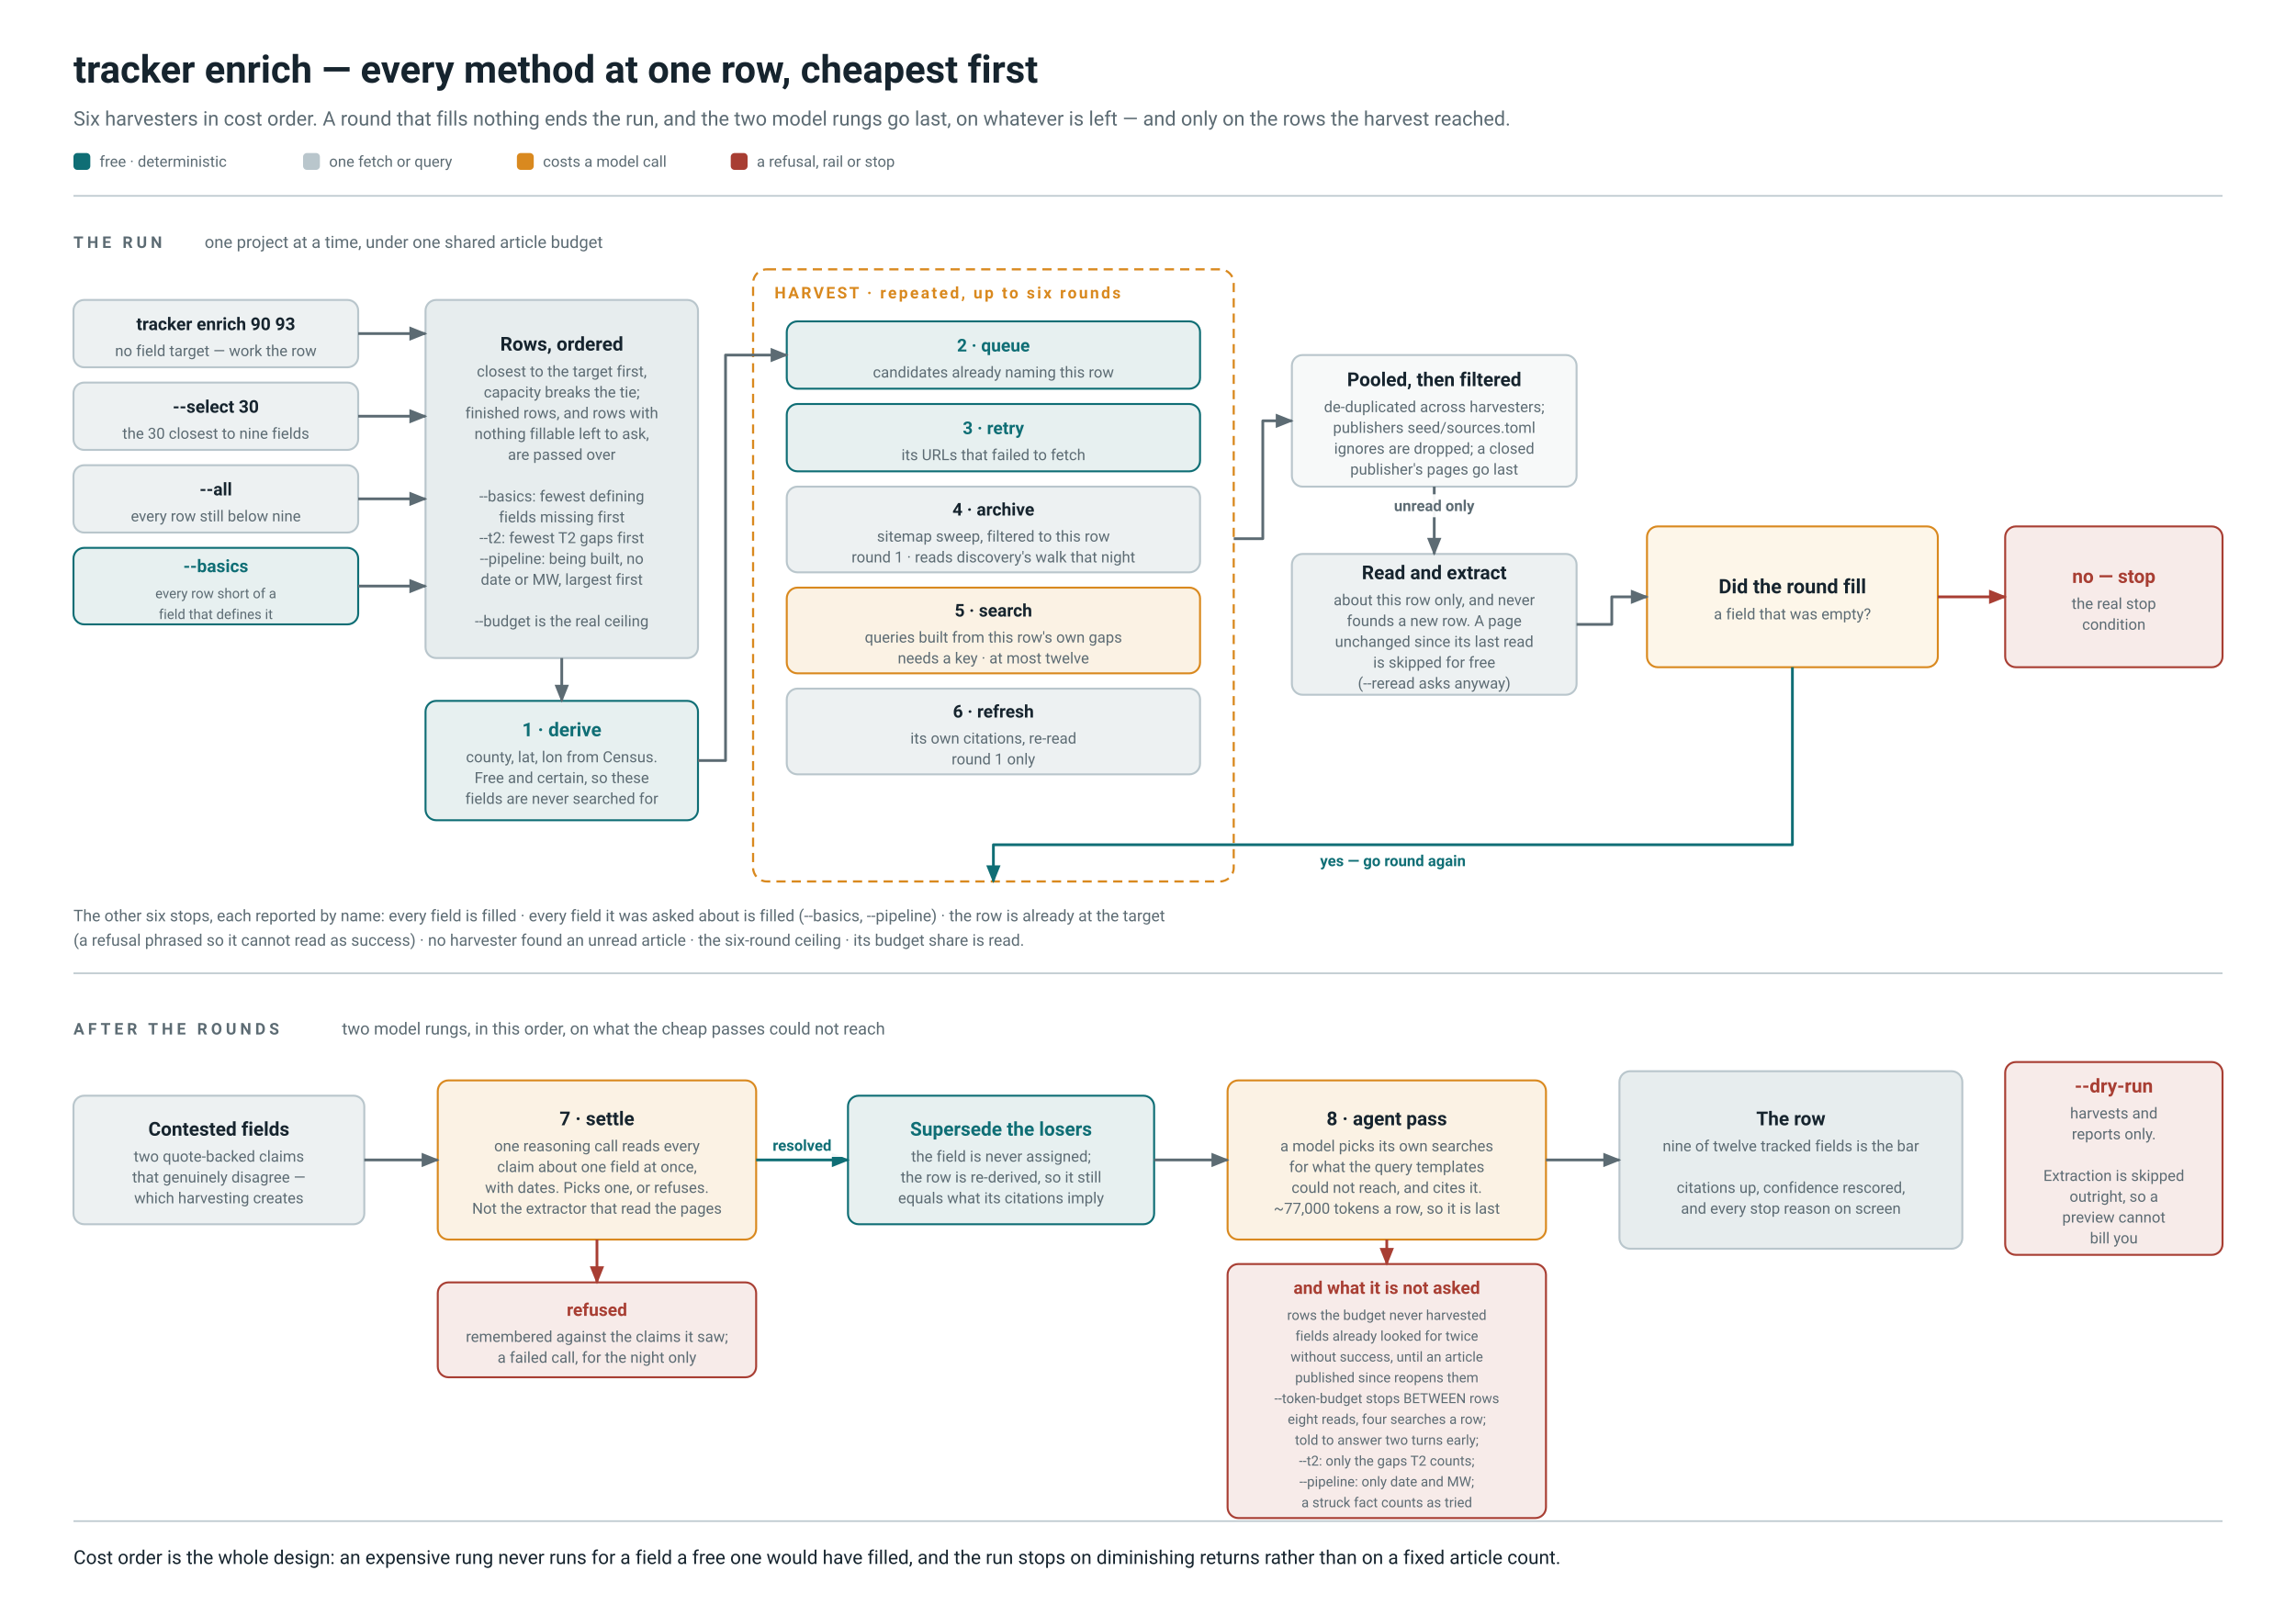
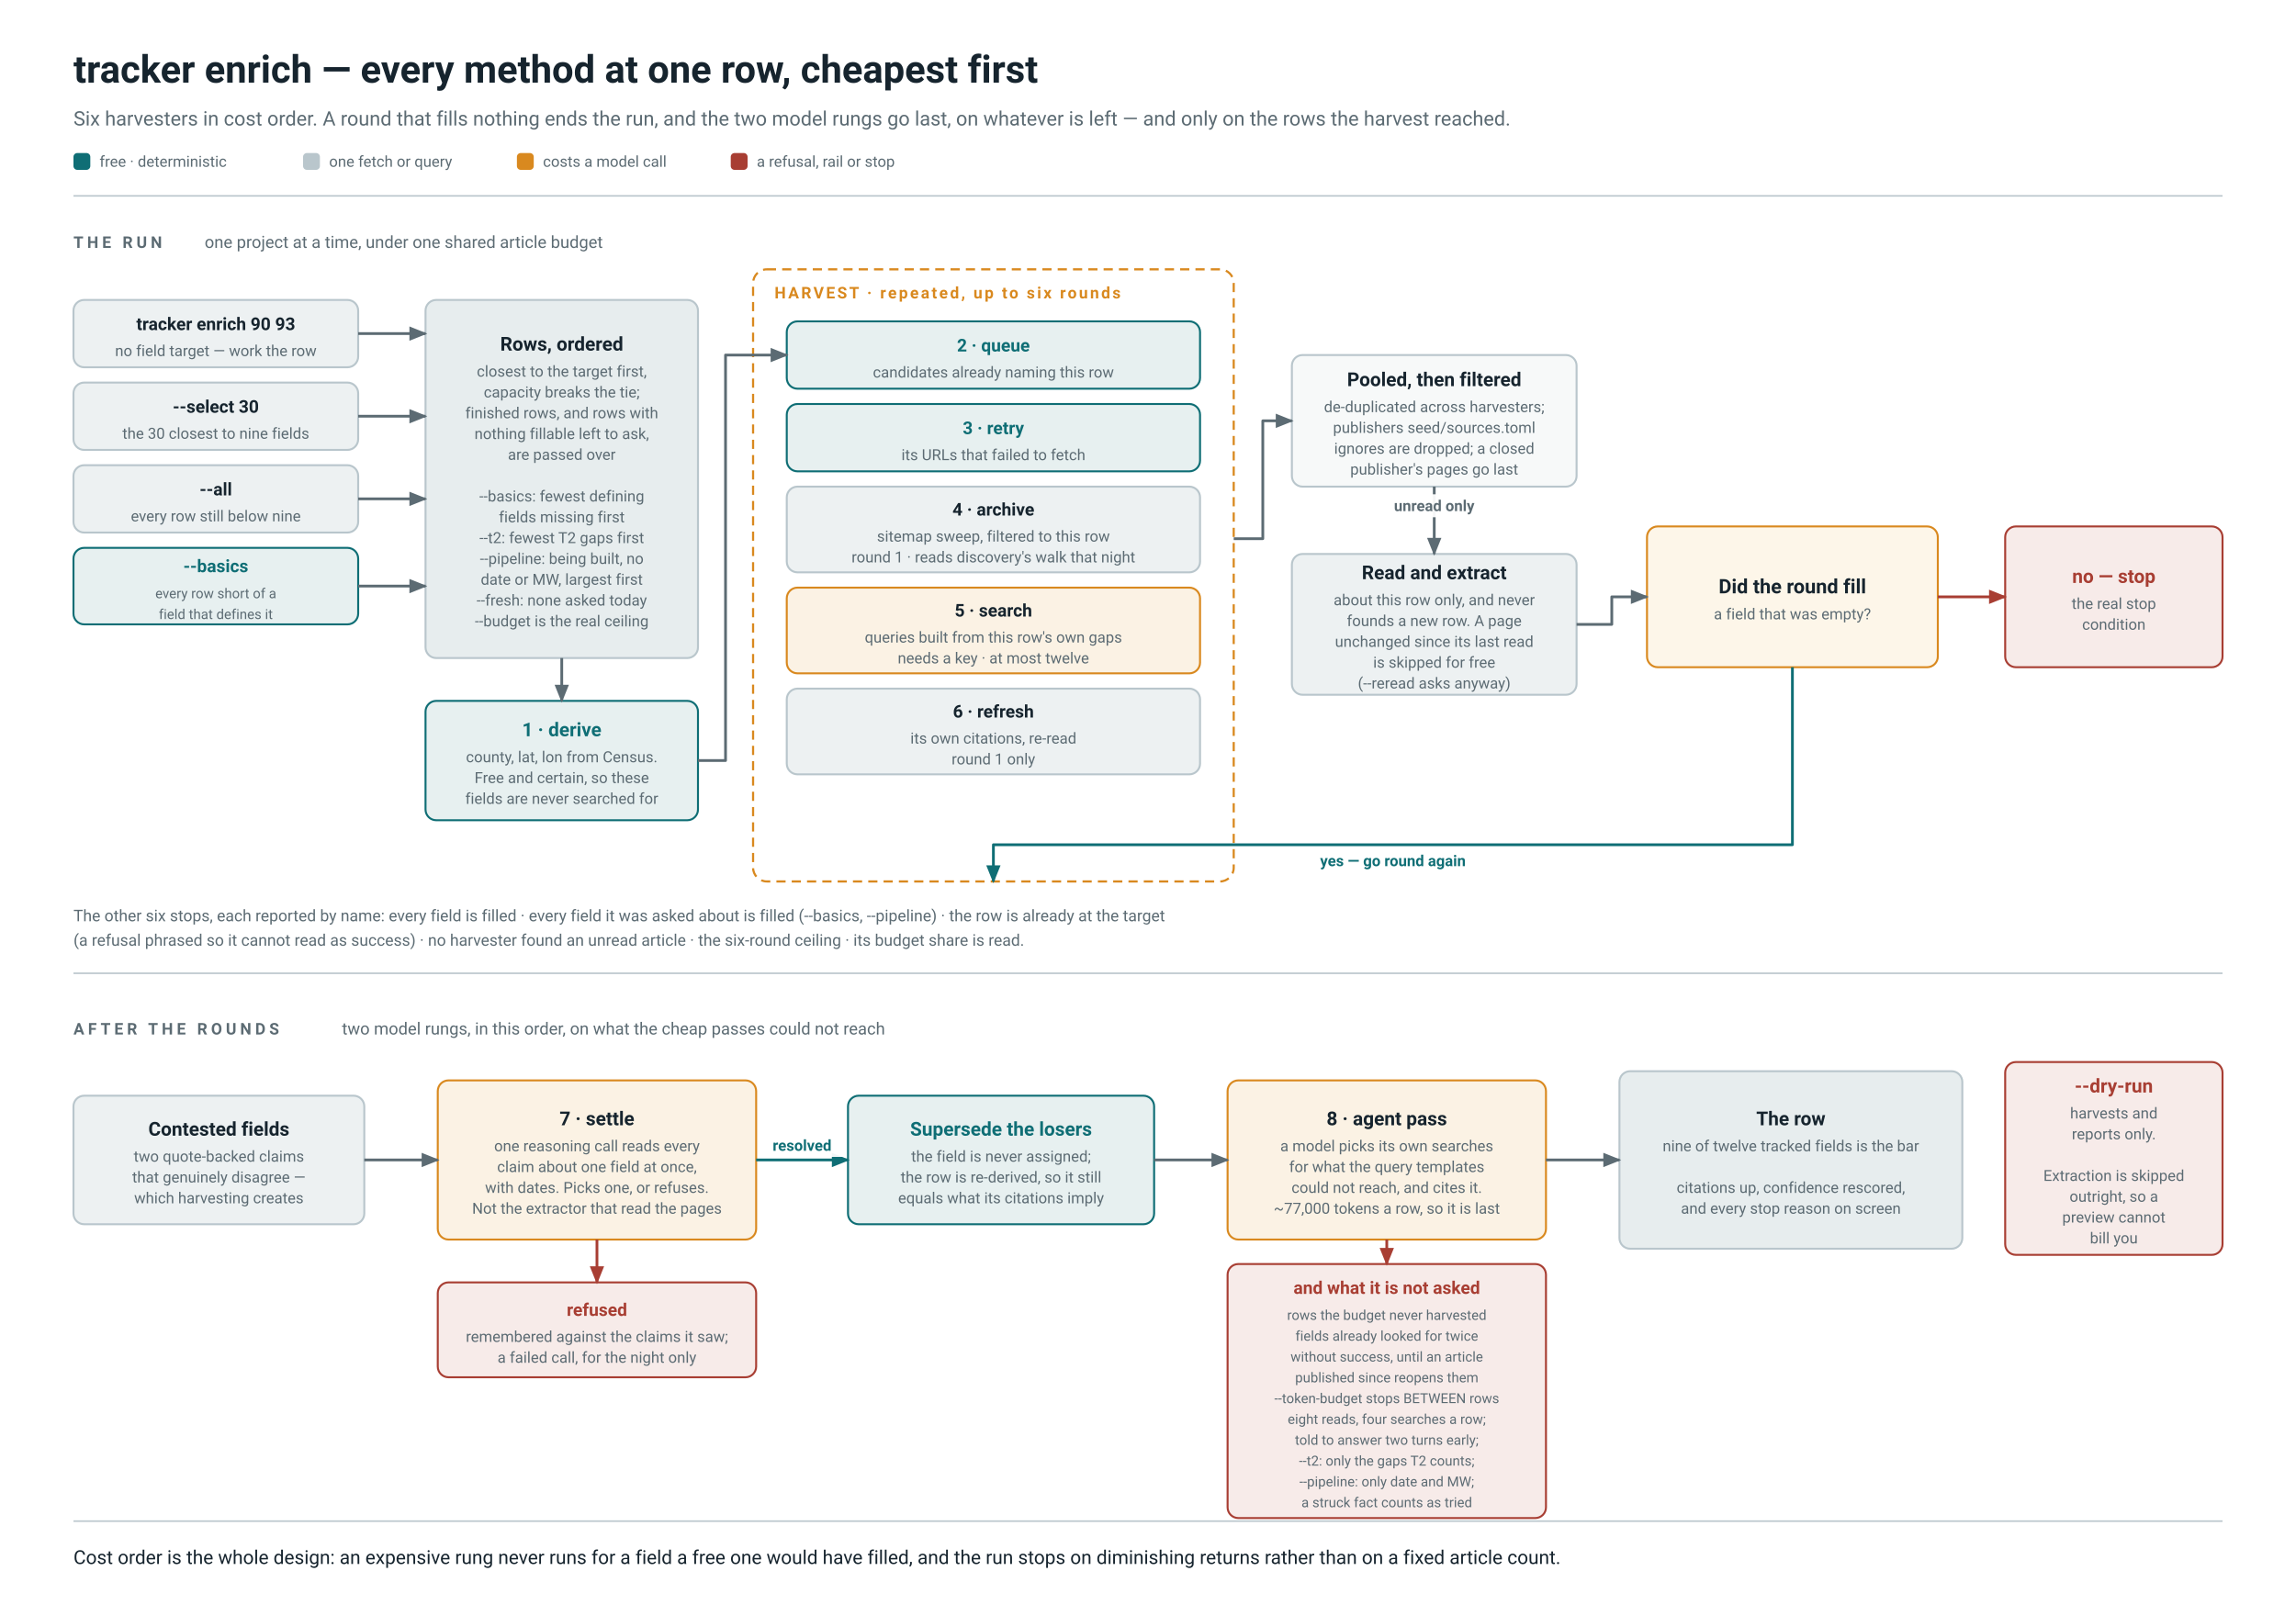
<svg xmlns="http://www.w3.org/2000/svg" width="1500" height="1056" viewBox="0 0 1500 1056" font-family="system-ui,-apple-system,'Segoe UI',Roboto,'Helvetica Neue','DejaVu Sans',Arial,sans-serif">
  <defs>
    <marker id="a0F6E75" viewBox="0 0 10 10" refX="9" refY="5" markerWidth="6.5" markerHeight="6.5" orient="auto-start-reverse">
      <path d="M 0 1 L 10 5 L 0 9 z" fill="#0F6E75" />
    </marker>
    <marker id="a5C6B73" viewBox="0 0 10 10" refX="9" refY="5" markerWidth="6.5" markerHeight="6.5" orient="auto-start-reverse">
      <path d="M 0 1 L 10 5 L 0 9 z" fill="#5C6B73" />
    </marker>
    <marker id="aA83E33" viewBox="0 0 10 10" refX="9" refY="5" markerWidth="6.5" markerHeight="6.5" orient="auto-start-reverse">
      <path d="M 0 1 L 10 5 L 0 9 z" fill="#A83E33" />
    </marker>
  </defs>
  <rect width="1500" height="1056" fill="#FFFFFF" />
  <g font-family="system-ui,-apple-system,'Segoe UI',Roboto,'Helvetica Neue','DejaVu Sans',Arial,sans-serif" xml:space="preserve">
    <text x="48.0" y="54.0" font-size="25" fill="#16242E" text-anchor="start" font-weight="700">tracker enrich — every method at one row, cheapest first</text>
    <text x="48.0" y="82.0" font-size="13" fill="#5C6B73" text-anchor="start">Six harvesters in cost order. A round that fills nothing ends the run, and the two model rungs go last, on whatever is left — and only on the rows the harvest reached.</text>
    <rect x="48.0" y="100.0" width="11" height="11" rx="2.5" fill="#0F6E75" />
    <text x="65.0" y="109.0" font-size="10" fill="#5C6B73" text-anchor="start">free · deterministic</text>
    <rect x="198.0" y="100.0" width="11" height="11" rx="2.5" fill="#B9C6CC" />
    <text x="215.0" y="109.0" font-size="10" fill="#5C6B73" text-anchor="start">one fetch or query</text>
    <rect x="337.7" y="100.0" width="11" height="11" rx="2.5" fill="#D9891F" />
    <text x="354.7" y="109.0" font-size="10" fill="#5C6B73" text-anchor="start">costs a model call</text>
    <rect x="477.4" y="100.0" width="11" height="11" rx="2.5" fill="#A83E33" />
    <text x="494.4" y="109.0" font-size="10" fill="#5C6B73" text-anchor="start">a refusal, rail or stop</text>
    <line x1="48" y1="128" x2="1452" y2="128" stroke="#B9C6CC" stroke-width="1" />
    <text x="48.0" y="162.0" font-size="10.5" fill="#5C6B73" text-anchor="start" font-weight="700" letter-spacing="2.4">THE RUN</text>
    <text x="133.7" y="162.0" font-size="11" fill="#5C6B73" text-anchor="start">one project at a time, under one shared article budget</text>
    <rect x="48.0" y="196.0" width="186.0" height="44.0" rx="7" fill="#EDF1F2" stroke="#B9C6CC" stroke-width="1.3" />
    <text x="141.0" y="215.7" font-size="11.5" fill="#16242E" text-anchor="middle" font-weight="700">tracker enrich 90 93</text>
    <text x="141.0" y="232.7" font-size="10" fill="#5C6B73" text-anchor="middle">no field target — work the row</text>
    <rect x="48.0" y="250.0" width="186.0" height="44.0" rx="7" fill="#EDF1F2" stroke="#B9C6CC" stroke-width="1.3" />
    <text x="141.0" y="269.7" font-size="11.5" fill="#16242E" text-anchor="middle" font-weight="700">--select 30</text>
    <text x="141.0" y="286.7" font-size="10" fill="#5C6B73" text-anchor="middle">the 30 closest to nine fields</text>
    <rect x="48.0" y="304.0" width="186.0" height="44.0" rx="7" fill="#EDF1F2" stroke="#B9C6CC" stroke-width="1.3" />
    <text x="141.0" y="323.7" font-size="11.5" fill="#16242E" text-anchor="middle" font-weight="700">--all</text>
    <text x="141.0" y="340.7" font-size="10" fill="#5C6B73" text-anchor="middle">every row still below nine</text>
    <rect x="48.0" y="358.0" width="186.0" height="50.0" rx="7" fill="#E7F0F0" stroke="#0F6E75" stroke-width="1.3" />
    <text x="141.0" y="373.9" font-size="11.5" fill="#0F6E75" text-anchor="middle" font-weight="700">--basics</text>
    <text x="141.0" y="390.9" font-size="9" fill="#5C6B73" text-anchor="middle">every row short of a</text>
    <text x="141.0" y="404.5" font-size="9" fill="#5C6B73" text-anchor="middle">field that defines it</text>
    <rect x="278.0" y="196.0" width="178.0" height="234.0" rx="7" fill="#E7EDEE" stroke="#B9C6CC" stroke-width="1.3" />
    <text x="367.0" y="229.1" font-size="12.5" fill="#16242E" text-anchor="middle" font-weight="700">Rows, ordered</text>
    <text x="367.0" y="246.1" font-size="10" fill="#5C6B73" text-anchor="middle">closest to the target first,</text>
    <text x="367.0" y="259.7" font-size="10" fill="#5C6B73" text-anchor="middle">capacity breaks the tie;</text>
    <text x="367.0" y="273.3" font-size="10" fill="#5C6B73" text-anchor="middle">finished rows, and rows with</text>
    <text x="367.0" y="286.9" font-size="10" fill="#5C6B73" text-anchor="middle">nothing fillable left to ask,</text>
    <text x="367.0" y="300.5" font-size="10" fill="#5C6B73" text-anchor="middle">are passed over</text>
    <text x="367.0" y="314.1" font-size="10" fill="#5C6B73" text-anchor="middle" />
    <text x="367.0" y="327.7" font-size="10" fill="#5C6B73" text-anchor="middle">--basics: fewest defining</text>
    <text x="367.0" y="341.3" font-size="10" fill="#5C6B73" text-anchor="middle">fields missing first</text>
    <text x="367.0" y="354.9" font-size="10" fill="#5C6B73" text-anchor="middle">--t2: fewest T2 gaps first</text>
    <text x="367.0" y="368.5" font-size="10" fill="#5C6B73" text-anchor="middle">--pipeline: being built, no</text>
    <text x="367.0" y="382.1" font-size="10" fill="#5C6B73" text-anchor="middle">date or MW, largest first</text>
-     <text x="367.0" y="395.7" font-size="10" fill="#5C6B73" text-anchor="middle" />
+     <text x="367.0" y="395.7" font-size="10" fill="#5C6B73" text-anchor="middle">--fresh: none asked today</text>
    <text x="367.0" y="409.3" font-size="10" fill="#5C6B73" text-anchor="middle">--budget is the real ceiling</text>
    <polyline points="234.0,218.0 278.0,218.0" fill="none" stroke="#5C6B73" stroke-width="1.8" stroke-linejoin="round" marker-end="url(#a5C6B73)" />
    <polyline points="234.0,272.0 278.0,272.0" fill="none" stroke="#5C6B73" stroke-width="1.8" stroke-linejoin="round" marker-end="url(#a5C6B73)" />
    <polyline points="234.0,326.0 278.0,326.0" fill="none" stroke="#5C6B73" stroke-width="1.8" stroke-linejoin="round" marker-end="url(#a5C6B73)" />
    <polyline points="234.0,383.0 278.0,383.0" fill="none" stroke="#5C6B73" stroke-width="1.8" stroke-linejoin="round" marker-end="url(#a5C6B73)" />
    <rect x="278.0" y="458.0" width="178.0" height="78.0" rx="7" fill="#E7F0F0" stroke="#0F6E75" stroke-width="1.3" />
    <text x="367.0" y="481.1" font-size="12.5" fill="#0F6E75" text-anchor="middle" font-weight="700">1 · derive</text>
    <text x="367.0" y="498.1" font-size="10" fill="#5C6B73" text-anchor="middle">county, lat, lon from Census.</text>
    <text x="367.0" y="511.7" font-size="10" fill="#5C6B73" text-anchor="middle">Free and certain, so these</text>
    <text x="367.0" y="525.3" font-size="10" fill="#5C6B73" text-anchor="middle">fields are never searched for</text>
    <polyline points="367.0,430.0 367.0,458.0" fill="none" stroke="#5C6B73" stroke-width="1.8" stroke-linejoin="round" marker-end="url(#a5C6B73)" />
    <rect x="492.0" y="176.0" width="314.0" height="400.0" rx="9" fill="none" stroke="#D9891F" stroke-width="1.4" stroke-dasharray="6 4" />
    <text x="506.0" y="195.0" font-size="10.5" fill="#D9891F" text-anchor="start" font-weight="700" letter-spacing="1.4">HARVEST · repeated, up to six rounds</text>
    <rect x="514.0" y="210.0" width="270.0" height="44.0" rx="7" fill="#E7F0F0" stroke="#0F6E75" stroke-width="1.3" />
    <text x="649.0" y="229.7" font-size="11.5" fill="#0F6E75" text-anchor="middle" font-weight="700">2 · queue</text>
    <text x="649.0" y="246.7" font-size="10" fill="#5C6B73" text-anchor="middle">candidates already naming this row</text>
    <rect x="514.0" y="264.0" width="270.0" height="44.0" rx="7" fill="#E7F0F0" stroke="#0F6E75" stroke-width="1.3" />
    <text x="649.0" y="283.7" font-size="11.5" fill="#0F6E75" text-anchor="middle" font-weight="700">3 · retry</text>
    <text x="649.0" y="300.7" font-size="10" fill="#5C6B73" text-anchor="middle">its URLs that failed to fetch</text>
    <rect x="514.0" y="318.0" width="270.0" height="56.0" rx="7" fill="#EDF1F2" stroke="#B9C6CC" stroke-width="1.3" />
    <text x="649.0" y="336.9" font-size="11.5" fill="#16242E" text-anchor="middle" font-weight="700">4 · archive</text>
    <text x="649.0" y="353.9" font-size="10" fill="#5C6B73" text-anchor="middle">sitemap sweep, filtered to this row</text>
    <text x="649.0" y="367.5" font-size="10" fill="#5C6B73" text-anchor="middle">round 1 · reads discovery's walk that night</text>
    <rect x="514.0" y="384.0" width="270.0" height="56.0" rx="7" fill="#FBF2E4" stroke="#D9891F" stroke-width="1.3" />
    <text x="649.0" y="402.9" font-size="11.5" fill="#16242E" text-anchor="middle" font-weight="700">5 · search</text>
    <text x="649.0" y="419.9" font-size="10" fill="#5C6B73" text-anchor="middle">queries built from this row's own gaps</text>
    <text x="649.0" y="433.5" font-size="10" fill="#5C6B73" text-anchor="middle">needs a key · at most twelve</text>
    <rect x="514.0" y="450.0" width="270.0" height="56.0" rx="7" fill="#EDF1F2" stroke="#B9C6CC" stroke-width="1.3" />
    <text x="649.0" y="468.9" font-size="11.5" fill="#16242E" text-anchor="middle" font-weight="700">6 · refresh</text>
    <text x="649.0" y="485.9" font-size="10" fill="#5C6B73" text-anchor="middle">its own citations, re-read</text>
    <text x="649.0" y="499.5" font-size="10" fill="#5C6B73" text-anchor="middle">round 1 only</text>
    <polyline points="456.0,497.0 474.0,497.0 474.0,232.0 514.0,232.0" fill="none" stroke="#5C6B73" stroke-width="1.8" stroke-linejoin="round" marker-end="url(#a5C6B73)" />
    <rect x="844.0" y="232.0" width="186.0" height="86.0" rx="7" fill="#F7F9F9" stroke="#B9C6CC" stroke-width="1.3" />
    <text x="937.0" y="252.3" font-size="12.5" fill="#16242E" text-anchor="middle" font-weight="700">Pooled, then filtered</text>
    <text x="937.0" y="269.3" font-size="10" fill="#5C6B73" text-anchor="middle">de-duplicated across harvesters;</text>
    <text x="937.0" y="282.9" font-size="10" fill="#5C6B73" text-anchor="middle">publishers seed/sources.toml</text>
    <text x="937.0" y="296.5" font-size="10" fill="#5C6B73" text-anchor="middle">ignores are dropped; a closed</text>
    <text x="937.0" y="310.1" font-size="10" fill="#5C6B73" text-anchor="middle">publisher's pages go last</text>
    <rect x="844.0" y="362.0" width="186.0" height="92.0" rx="7" fill="#EDF1F2" stroke="#B9C6CC" stroke-width="1.3" />
    <text x="937.0" y="378.5" font-size="12.5" fill="#16242E" text-anchor="middle" font-weight="700">Read and extract</text>
    <text x="937.0" y="395.5" font-size="10" fill="#5C6B73" text-anchor="middle">about this row only, and never</text>
    <text x="937.0" y="409.1" font-size="10" fill="#5C6B73" text-anchor="middle">founds a new row. A page</text>
    <text x="937.0" y="422.7" font-size="10" fill="#5C6B73" text-anchor="middle">unchanged since its last read</text>
    <text x="937.0" y="436.3" font-size="10" fill="#5C6B73" text-anchor="middle">is skipped for free</text>
    <text x="937.0" y="449.9" font-size="10" fill="#5C6B73" text-anchor="middle">(--reread asks anyway)</text>
    <polyline points="806.0,352.0 825.0,352.0 825.0,275.0 844.0,275.0" fill="none" stroke="#5C6B73" stroke-width="1.8" stroke-linejoin="round" marker-end="url(#a5C6B73)" />
    <polyline points="937.0,318.0 937.0,362.0" fill="none" stroke="#5C6B73" stroke-width="1.8" stroke-linejoin="round" marker-end="url(#a5C6B73)" />
    <rect x="900.9" y="323.0" width="72.1" height="15" fill="#FFFFFF" opacity="0.94" />
    <text x="937.0" y="334.0" font-size="10" fill="#5C6B73" text-anchor="middle" font-weight="700">unread only</text>
    <rect x="1076.0" y="344.0" width="190.0" height="92.0" rx="7" fill="#FDF6E9" stroke="#D9891F" stroke-width="1.3" />
    <text x="1171.0" y="387.7" font-size="13" fill="#16242E" text-anchor="middle" font-weight="700">Did the round fill</text>
    <text x="1171.0" y="404.7" font-size="10" fill="#5C6B73" text-anchor="middle">a field that was empty?</text>
    <polyline points="1030.0,408.0 1053.0,408.0 1053.0,390.0 1076.0,390.0" fill="none" stroke="#5C6B73" stroke-width="1.8" stroke-linejoin="round" marker-end="url(#a5C6B73)" />
    <rect x="1310.0" y="344.0" width="142.0" height="92.0" rx="7" fill="#F7EBE9" stroke="#A83E33" stroke-width="1.3" />
    <text x="1381.0" y="380.9" font-size="12.5" fill="#A83E33" text-anchor="middle" font-weight="700">no — stop</text>
    <text x="1381.0" y="397.9" font-size="10" fill="#5C6B73" text-anchor="middle">the real stop</text>
    <text x="1381.0" y="411.5" font-size="10" fill="#5C6B73" text-anchor="middle">condition</text>
    <polyline points="1266.0,390.0 1310.0,390.0" fill="none" stroke="#A83E33" stroke-width="1.8" stroke-linejoin="round" marker-end="url(#aA83E33)" />
    <polyline points="1171.0,436.0 1171.0,552.0 649.0,552.0 649.0,576.0" fill="none" stroke="#0F6E75" stroke-width="1.8" stroke-linejoin="round" marker-end="url(#a0F6E75)" />
    <rect x="848.5" y="555.0" width="123.0" height="15" fill="#FFFFFF" opacity="0.94" />
    <text x="910.0" y="566.0" font-size="10" fill="#0F6E75" text-anchor="middle" font-weight="700">yes — go round again</text>
    <text x="48.0" y="602.0" font-size="10.5" fill="#5C6B73" text-anchor="start">The other six stops, each reported by name: every field is filled · every field it was asked about is filled (--basics, --pipeline) · the row is already at the target</text>
    <text x="48.0" y="618.0" font-size="10.5" fill="#5C6B73" text-anchor="start">(a refusal phrased so it cannot read as success) · no harvester found an unread article · the six-round ceiling · its budget share is read.</text>
    <line x1="48" y1="636" x2="1452" y2="636" stroke="#B9C6CC" stroke-width="1" />
    <text x="48.0" y="676.0" font-size="10.5" fill="#5C6B73" text-anchor="start" font-weight="700" letter-spacing="2.4">AFTER THE ROUNDS</text>
    <text x="223.4" y="676.0" font-size="11" fill="#5C6B73" text-anchor="start">two model rungs, in this order, on what the cheap passes could not reach</text>
    <rect x="48.0" y="716.0" width="190.0" height="84.0" rx="7" fill="#EDF1F2" stroke="#B9C6CC" stroke-width="1.3" />
    <text x="143.0" y="742.1" font-size="12.5" fill="#16242E" text-anchor="middle" font-weight="700">Contested fields</text>
    <text x="143.0" y="759.1" font-size="10" fill="#5C6B73" text-anchor="middle">two quote-backed claims</text>
    <text x="143.0" y="772.7" font-size="10" fill="#5C6B73" text-anchor="middle">that genuinely disagree —</text>
    <text x="143.0" y="786.3" font-size="10" fill="#5C6B73" text-anchor="middle">which harvesting creates</text>
    <rect x="286.0" y="706.0" width="208.0" height="104.0" rx="7" fill="#FBF2E4" stroke="#D9891F" stroke-width="1.3" />
    <text x="390.0" y="735.3" font-size="12.5" fill="#16242E" text-anchor="middle" font-weight="700">7 · settle</text>
    <text x="390.0" y="752.3" font-size="10" fill="#5C6B73" text-anchor="middle">one reasoning call reads every</text>
    <text x="390.0" y="765.9" font-size="10" fill="#5C6B73" text-anchor="middle">claim about one field at once,</text>
    <text x="390.0" y="779.5" font-size="10" fill="#5C6B73" text-anchor="middle">with dates. Picks one, or refuses.</text>
    <text x="390.0" y="793.1" font-size="10" fill="#5C6B73" text-anchor="middle">Not the extractor that read the pages</text>
    <polyline points="238.0,758.0 286.0,758.0" fill="none" stroke="#5C6B73" stroke-width="1.8" stroke-linejoin="round" marker-end="url(#a5C6B73)" />
    <rect x="554.0" y="716.0" width="200.0" height="84.0" rx="7" fill="#E7F0F0" stroke="#0F6E75" stroke-width="1.3" />
    <text x="654.0" y="742.1" font-size="12.5" fill="#0F6E75" text-anchor="middle" font-weight="700">Supersede the losers</text>
    <text x="654.0" y="759.1" font-size="10" fill="#5C6B73" text-anchor="middle">the field is never assigned;</text>
    <text x="654.0" y="772.7" font-size="10" fill="#5C6B73" text-anchor="middle">the row is re-derived, so it still</text>
    <text x="654.0" y="786.3" font-size="10" fill="#5C6B73" text-anchor="middle">equals what its citations imply</text>
    <polyline points="494.0,758.0 554.0,758.0" fill="none" stroke="#0F6E75" stroke-width="1.8" stroke-linejoin="round" marker-end="url(#a0F6E75)" />
    <rect x="496.4" y="741.0" width="55.2" height="15" fill="#FFFFFF" opacity="0.94" />
    <text x="524.0" y="752.0" font-size="10" fill="#0F6E75" text-anchor="middle" font-weight="700">resolved</text>
    <rect x="286.0" y="838.0" width="208.0" height="62.0" rx="7" fill="#F7EBE9" stroke="#A83E33" stroke-width="1.3" />
    <text x="390.0" y="859.9" font-size="11.5" fill="#A83E33" text-anchor="middle" font-weight="700">refused</text>
    <text x="390.0" y="876.9" font-size="10" fill="#5C6B73" text-anchor="middle">remembered against the claims it saw;</text>
    <text x="390.0" y="890.5" font-size="10" fill="#5C6B73" text-anchor="middle">a failed call, for the night only</text>
    <polyline points="390.0,810.0 390.0,838.0" fill="none" stroke="#A83E33" stroke-width="1.8" stroke-linejoin="round" marker-end="url(#aA83E33)" />
    <rect x="802.0" y="706.0" width="208.0" height="104.0" rx="7" fill="#FBF2E4" stroke="#D9891F" stroke-width="1.3" />
    <text x="906.0" y="735.3" font-size="12.5" fill="#16242E" text-anchor="middle" font-weight="700">8 · agent pass</text>
    <text x="906.0" y="752.3" font-size="10" fill="#5C6B73" text-anchor="middle">a model picks its own searches</text>
    <text x="906.0" y="765.9" font-size="10" fill="#5C6B73" text-anchor="middle">for what the query templates</text>
    <text x="906.0" y="779.5" font-size="10" fill="#5C6B73" text-anchor="middle">could not reach, and cites it.</text>
    <text x="906.0" y="793.1" font-size="10" fill="#5C6B73" text-anchor="middle">~77,000 tokens a row, so it is last</text>
    <polyline points="754.0,758.0 802.0,758.0" fill="none" stroke="#5C6B73" stroke-width="1.8" stroke-linejoin="round" marker-end="url(#a5C6B73)" />
    <rect x="802.0" y="826.0" width="208.0" height="166.0" rx="7" fill="#F7EBE9" stroke="#A83E33" stroke-width="1.3" />
    <text x="906.0" y="845.5" font-size="11.5" fill="#A83E33" text-anchor="middle" font-weight="700">and what it is not asked</text>
    <text x="906.0" y="862.5" font-size="9" fill="#5C6B73" text-anchor="middle">rows the budget never harvested</text>
    <text x="906.0" y="876.1" font-size="9" fill="#5C6B73" text-anchor="middle">fields already looked for twice</text>
    <text x="906.0" y="889.7" font-size="9" fill="#5C6B73" text-anchor="middle">without success, until an article</text>
    <text x="906.0" y="903.3" font-size="9" fill="#5C6B73" text-anchor="middle">published since reopens them</text>
    <text x="906.0" y="916.9" font-size="9" fill="#5C6B73" text-anchor="middle">--token-budget stops BETWEEN rows</text>
    <text x="906.0" y="930.5" font-size="9" fill="#5C6B73" text-anchor="middle">eight reads, four searches a row;</text>
    <text x="906.0" y="944.1" font-size="9" fill="#5C6B73" text-anchor="middle">told to answer two turns early;</text>
    <text x="906.0" y="957.7" font-size="9" fill="#5C6B73" text-anchor="middle">--t2: only the gaps T2 counts;</text>
    <text x="906.0" y="971.3" font-size="9" fill="#5C6B73" text-anchor="middle">--pipeline: only date and MW;</text>
    <text x="906.0" y="984.9" font-size="9" fill="#5C6B73" text-anchor="middle">a struck fact counts as tried</text>
    <polyline points="906.0,810.0 906.0,826.0" fill="none" stroke="#A83E33" stroke-width="1.8" stroke-linejoin="round" marker-end="url(#aA83E33)" />
    <rect x="1058.0" y="700.0" width="224.0" height="116.0" rx="7" fill="#E7EDEE" stroke="#B9C6CC" stroke-width="1.3" />
    <text x="1170.0" y="735.3" font-size="12.5" fill="#16242E" text-anchor="middle" font-weight="700">The row</text>
    <text x="1170.0" y="752.3" font-size="10" fill="#5C6B73" text-anchor="middle">nine of twelve tracked fields is the bar</text>
    <text x="1170.0" y="765.9" font-size="10" fill="#5C6B73" text-anchor="middle" />
    <text x="1170.0" y="779.5" font-size="10" fill="#5C6B73" text-anchor="middle">citations up, confidence rescored,</text>
    <text x="1170.0" y="793.1" font-size="10" fill="#5C6B73" text-anchor="middle">and every stop reason on screen</text>
    <polyline points="1010.0,758.0 1058.0,758.0" fill="none" stroke="#5C6B73" stroke-width="1.8" stroke-linejoin="round" marker-end="url(#a5C6B73)" />
    <rect x="1310.0" y="694.0" width="142.0" height="126.0" rx="7" fill="#F7EBE9" stroke="#A83E33" stroke-width="1.3" />
    <text x="1381.0" y="713.9" font-size="12.5" fill="#A83E33" text-anchor="middle" font-weight="700">--dry-run</text>
    <text x="1381.0" y="730.9" font-size="10" fill="#5C6B73" text-anchor="middle">harvests and</text>
    <text x="1381.0" y="744.5" font-size="10" fill="#5C6B73" text-anchor="middle">reports only.</text>
    <text x="1381.0" y="758.1" font-size="10" fill="#5C6B73" text-anchor="middle" />
    <text x="1381.0" y="771.7" font-size="10" fill="#5C6B73" text-anchor="middle">Extraction is skipped</text>
    <text x="1381.0" y="785.3" font-size="10" fill="#5C6B73" text-anchor="middle">outright, so a</text>
    <text x="1381.0" y="798.9" font-size="10" fill="#5C6B73" text-anchor="middle">preview cannot</text>
    <text x="1381.0" y="812.5" font-size="10" fill="#5C6B73" text-anchor="middle">bill you</text>
    <line x1="48" y1="994" x2="1452" y2="994" stroke="#B9C6CC" stroke-width="1" />
    <text x="48.0" y="1022.0" font-size="12.5" fill="#16242E" text-anchor="start">Cost order is the whole design: an expensive rung never runs for a field a free one would have filled, and the run stops on diminishing returns rather than on a fixed article count.</text>
  </g>
</svg>
